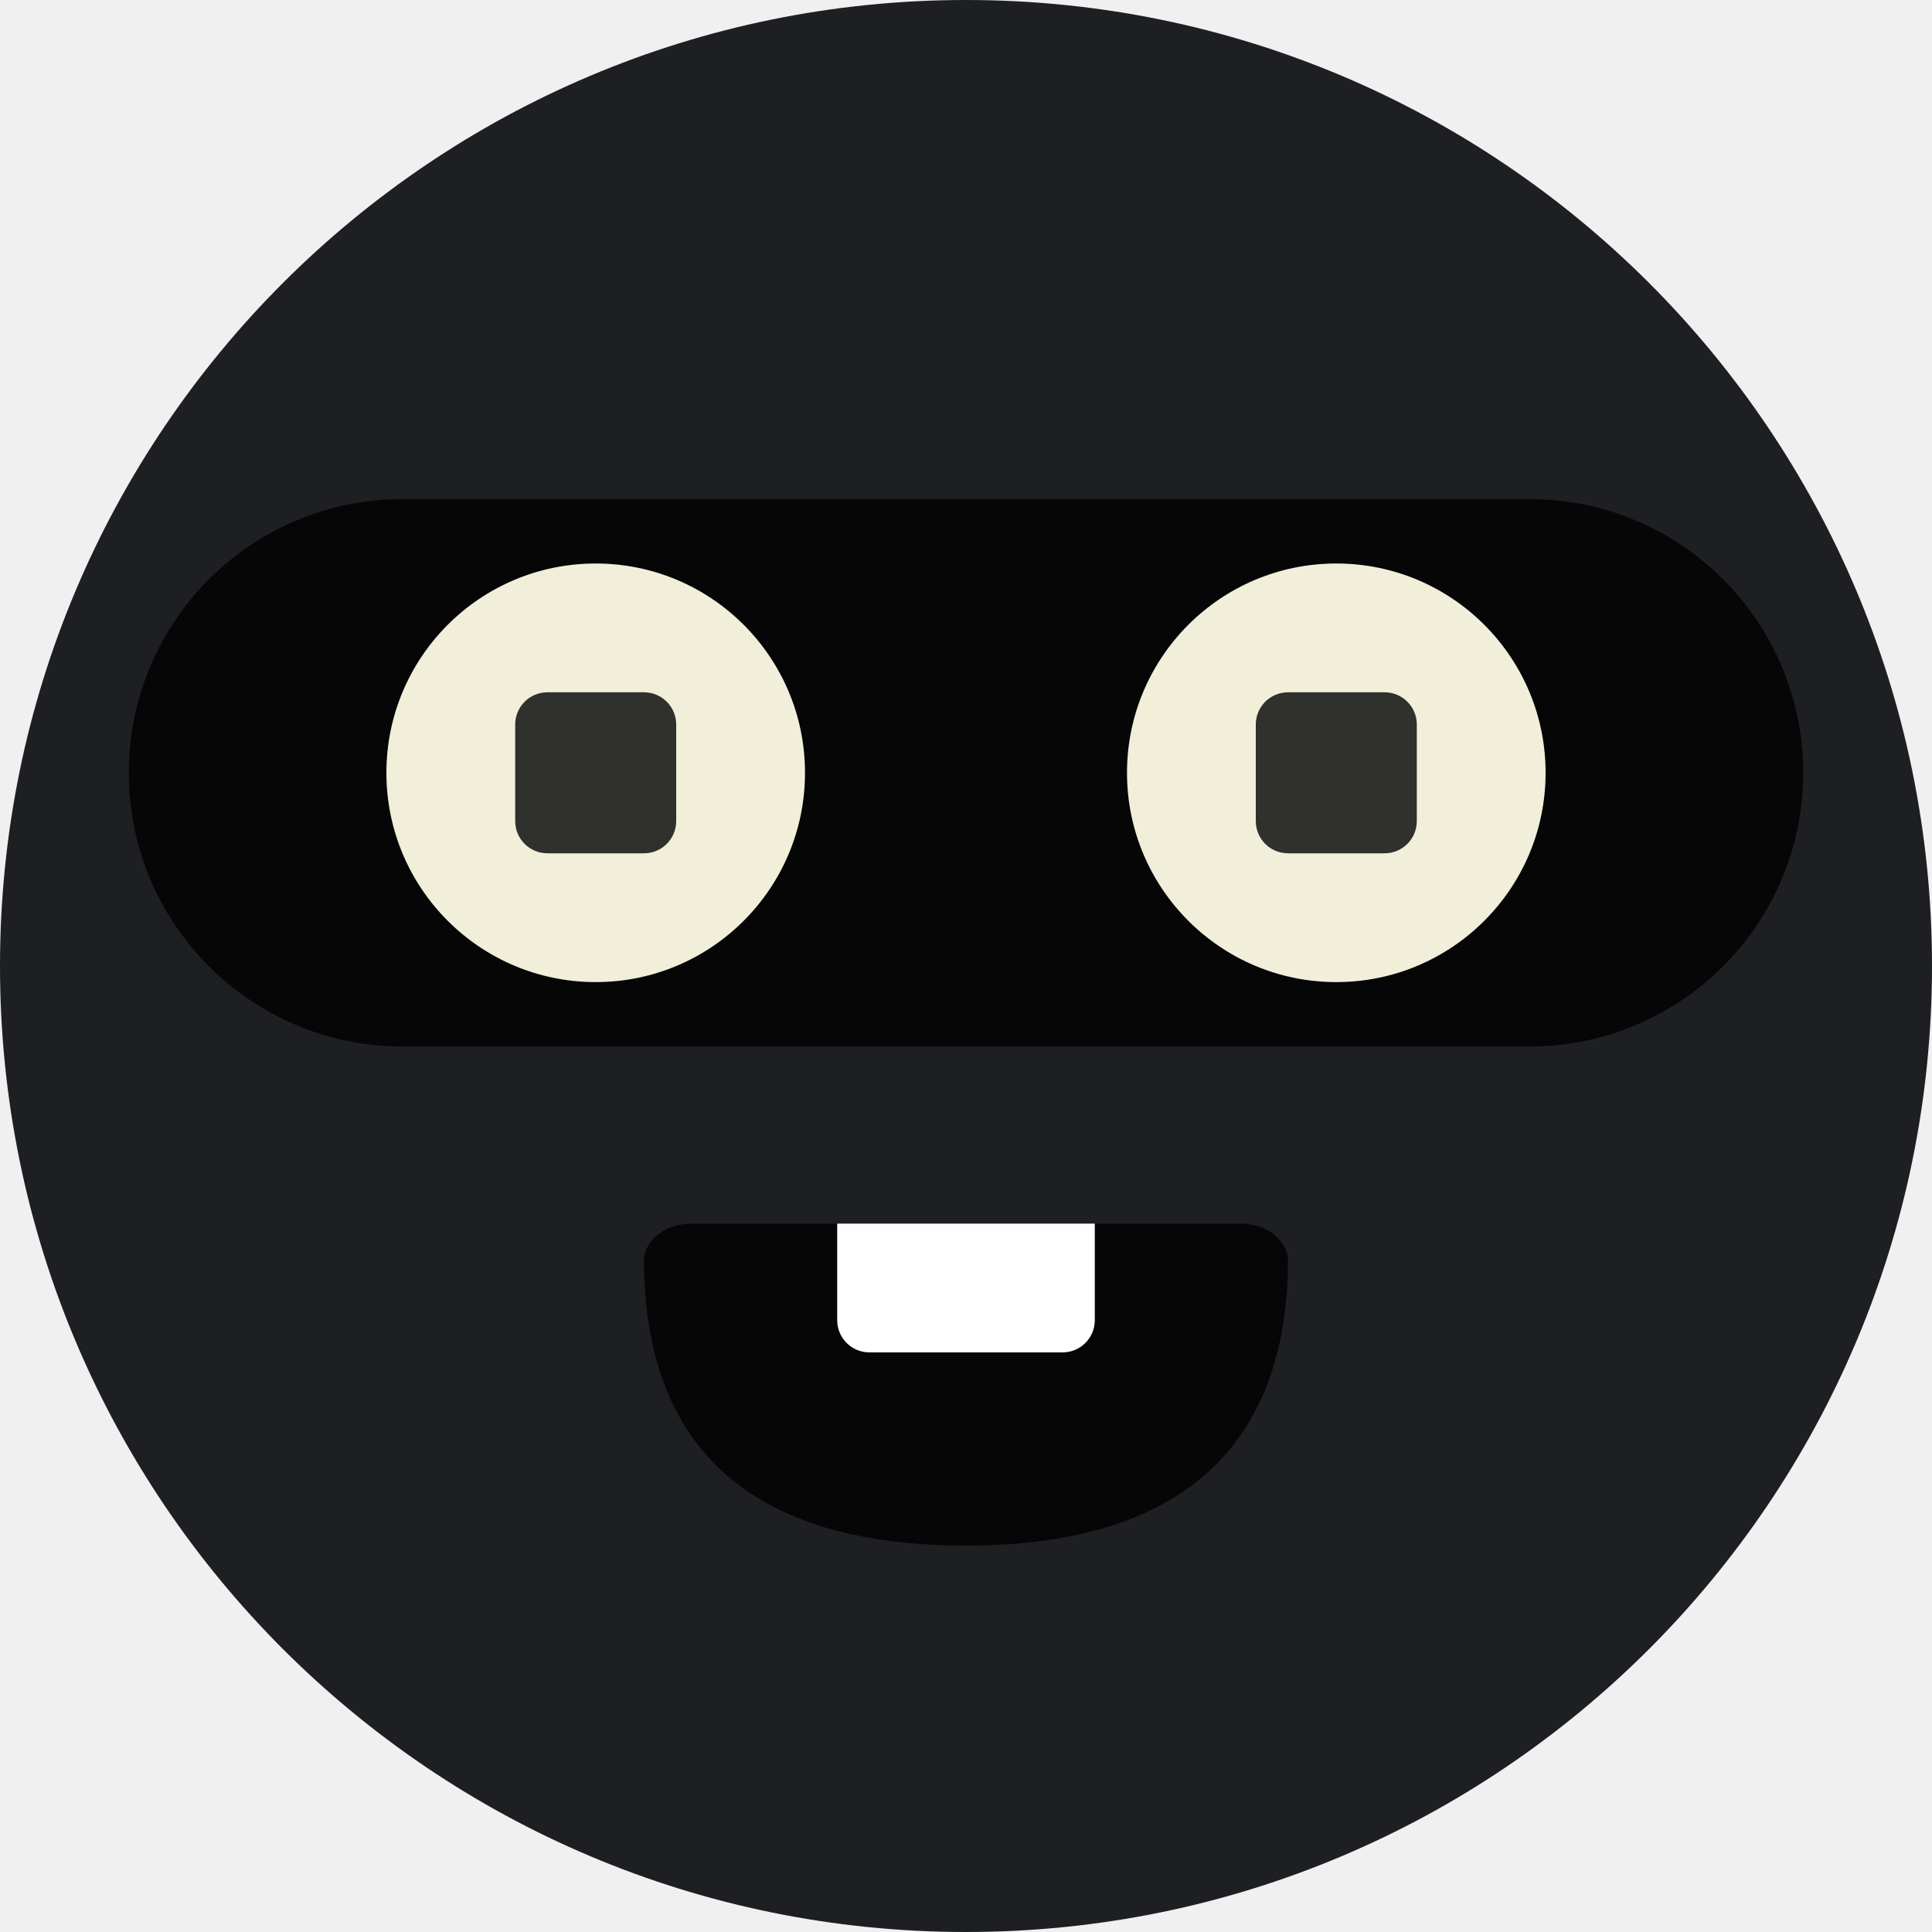
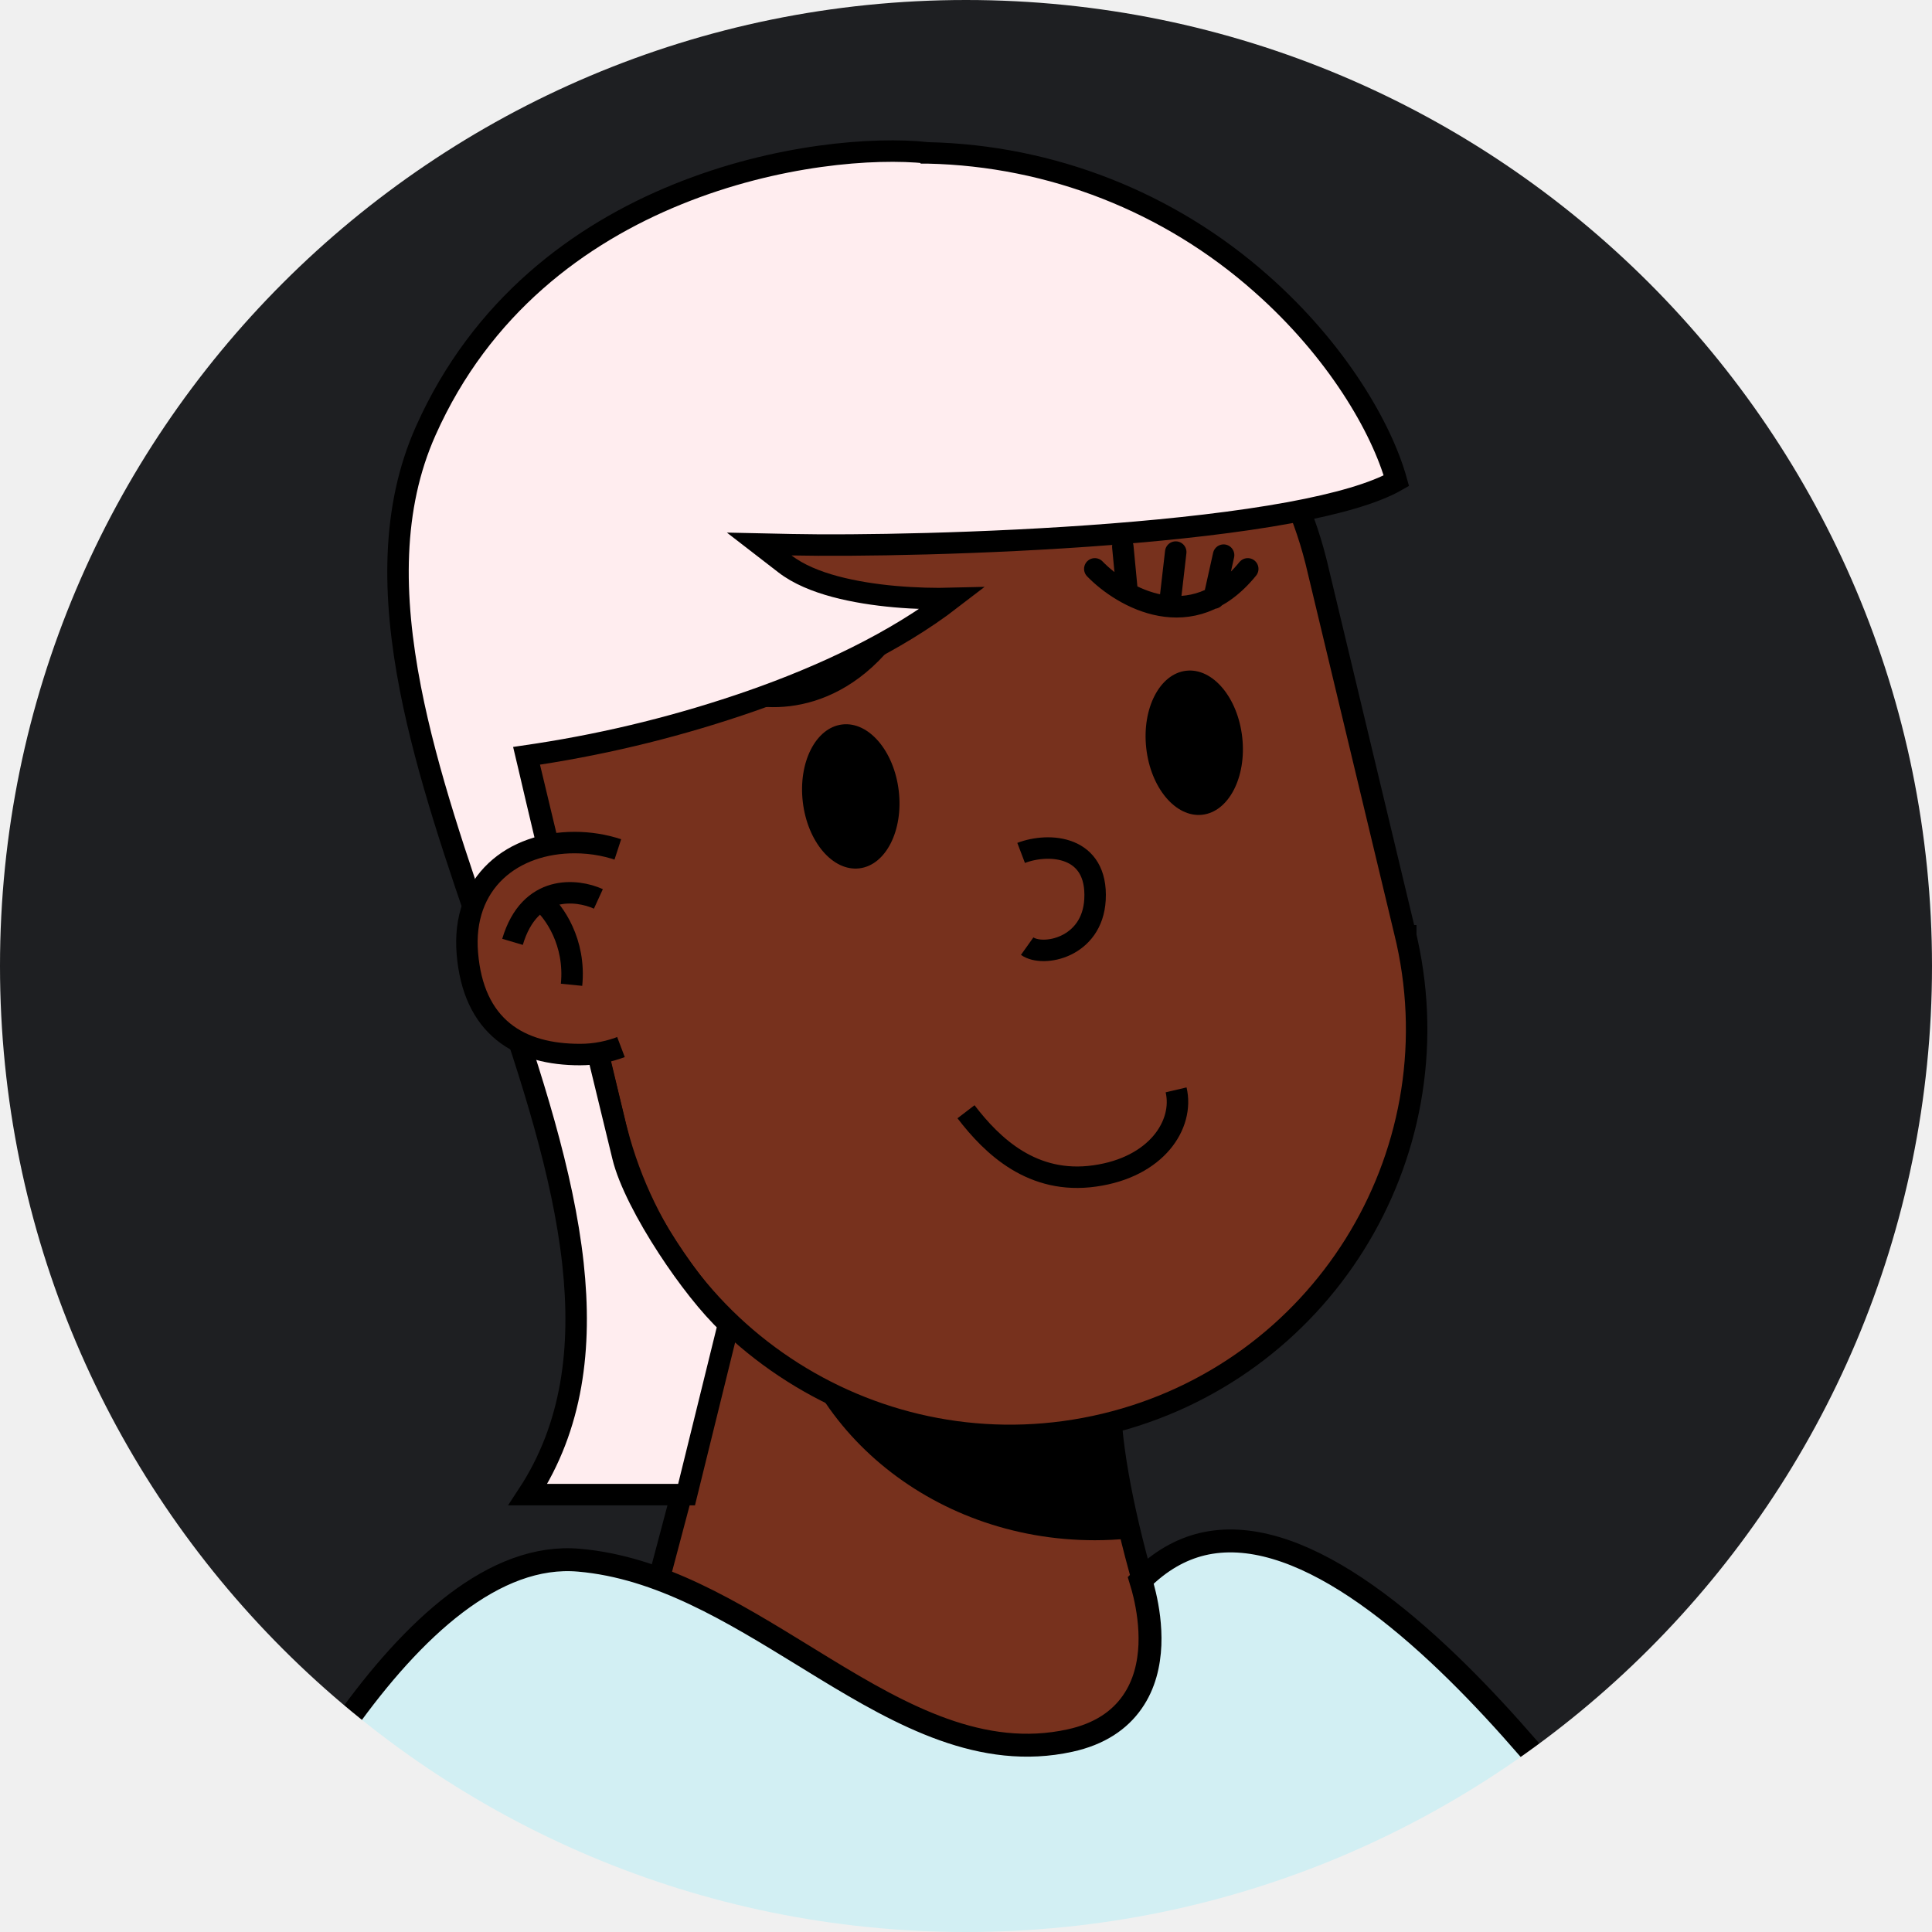
- <svg xmlns="http://www.w3.org/2000/svg" viewBox="0 0 120 120" fill="none" shape-rendering="auto">
+ <svg xmlns="http://www.w3.org/2000/svg" viewBox="0 0 360 360" fill="none" shape-rendering="auto">
  <mask id="viewboxMask">
-     <rect width="120" height="120" rx="60" ry="60" x="0" y="0" fill="#fff" />
+     <rect width="360" height="360" rx="180" ry="180" x="0" y="0" fill="#fff" />
  </mask>
  <g mask="url(#viewboxMask)">
-     <rect fill="#1e1f22" width="120" height="120" x="0" y="0" />
-     <g transform="translate(22 68)">
-       <path fill-rule="evenodd" clip-rule="evenodd" d="M18 10.22C18 21.78 24.47 28 38 28c13.52 0 20-6.34 20-17.78C58 9.5 57.17 8 55 8H21c-2.05 0-3 1.38-3 2.22Z" fill="#000" fill-opacity=".8" />
-       <mask id="mouthSmile02-a" style="mask-type:luminance" maskUnits="userSpaceOnUse" x="18" y="8" width="40" height="20">
-         <path fill-rule="evenodd" clip-rule="evenodd" d="M18 10.22C18 21.78 24.47 28 38 28c13.52 0 20-6.34 20-17.78C58 9.5 57.17 8 55 8H21c-2.05 0-3 1.38-3 2.22Z" fill="#fff" />
-       </mask>
-       <g mask="url(#mouthSmile02-a)">
-         <rect x="30" y="2" width="16" height="14" rx="2" fill="#fff" />
+     <rect fill="#1e1f22" width="360" height="360" x="0" y="0" />
+     <g transform="translate(80 23)">
+       <path d="M154 319.5c-14.4-20-25.67-58.67-27-78L58.5 212 30 319.5h124Z" fill="#77311d" stroke="#000" stroke-width="4" />
+       <path d="M130.37 263.69c-2.1.2-4.22.31-6.37.31-30.78 0-56.05-21.57-58.76-49.1L127 241.5c.38 5.48 1.55 13.32 3.37 22.19Z" fill="#000" style="mix-blend-mode:multiply" />
+       <path d="M181.94 151.37v.01l.1.4.14.65A75.72 75.72 0 0 1 34.93 187.7l-.2-.74L18 117.13l-.06-.29A75.72 75.72 0 0 1 165.2 81.55l.05.21.02.08.05.2.05.2v.01l16.4 68.44.08.34.08.34Z" fill="#77311d" stroke="#000" stroke-width="4" />
+       <g transform="translate(34 102.3)" />
+     </g>
+     <g transform="translate(170 183)">
+       <path d="M10 24.16c4.94 6.45 12.43 13.6 23.98 11.96 11.55-1.62 16.68-9.6 15.17-16.04" stroke="#000000" stroke-width="4" />
+     </g>
+     <g transform="translate(110 102)">
+       <path d="M27 26.5c6.17 2.5 21.1 3 31.5-15M94 4c5.17 5.33 18.1 12.8 28.5 0M37.15 26.46 31 21.03M116.22 9.44l1.78-8M45.6 22.81l-4.05-7.13M108.14 9.02l.94-8.15M52.67 17.2l-2.2-7.9M100 8.03l-.78-8.16" stroke="#000000" stroke-width="4" stroke-linecap="round" />
+     </g>
+     <g transform="translate(49 11)">
+       <path d="M123.79 17.49H123.94a96.78 96.78 0 0 1 62.07 24.36c14.06 12.4 22.45 26.87 25.19 36.73-4.06 2.32-11.01 4.31-19.88 5.95-9.68 1.78-21.3 3.08-33.15 4.01-23.7 1.86-48.2 2.2-59.63 1.96l-6.07-.13 4.8 3.71c2.5 1.93 5.83 3.28 9.34 4.22 3.55.95 7.42 1.54 11.14 1.87 3.82.34 7.55.42 10.64.34-10.59 8.16-24.06 14.44-37.35 19.09a225.88 225.88 0 0 1-39.83 9.92l-2.15.32.5 2.11c3.34 14.43 9.5 39.65 13.62 56.57 1.83 7.5 3.26 13.38 3.87 15.94 1.09 4.56 4.5 11.05 8.4 17.03 3.6 5.52 7.78 10.89 11.32 14.2l-7.84 31.81H49.37c8.34-12.71 10.1-27.4 8.4-42.98-1.84-16.87-7.76-35-14-53.17l-1.85-5.36c-5.69-16.46-11.36-32.88-14.43-48.6-3.4-17.44-3.56-33.75 2.83-48.09 10.34-23.21 28.66-36.7 47-44.12 18.37-7.45 36.61-8.76 46.46-7.71Z" fill="#ffedef" stroke="#000" stroke-width="4" />
+     </g>
+     <g transform="translate(142 119)">
+       <g fill="#000000">
+         <ellipse cx="16.53" cy="29.4" rx="9" ry="13.5" transform="rotate(-6.78 16.53 29.4)" />
+         <ellipse cx="80.53" cy="19.4" rx="9" ry="13.5" transform="rotate(-6.28 80.53 19.4)" />
      </g>
+       <g transform="translate(-40 -8)" />
    </g>
-     <g transform="translate(8 20)">
-       <rect y="11" width="104" height="34" rx="17" fill="#000" fill-opacity=".8" />
-       <circle cx="29" cy="28" r="13" fill="#F1EEDA" />
-       <circle cx="75" cy="28" r="13" fill="#F1EEDA" />
-       <rect x="24" y="23" width="10" height="10" rx="2" fill="#000" fill-opacity=".8" />
-       <rect x="70" y="23" width="10" height="10" rx="2" fill="#000" fill-opacity=".8" />
+     <g transform="rotate(-8 1149.44 -1186.92)">
+       <path d="M12.3 12.34c5.45-1.24 14.38.62 12.42 10.54-1.74 8.82-11.1 9.3-13.72 6.82" stroke="#000" stroke-width="4" />
+     </g>
+     <g transform="translate(84 154)">
+       <path d="M30.5 6.18A23.78 23.78 0 0 0 23.08 5c-10.5 0-19 6.5-18 18.5 1.04 12.5 8.5 17 19 17A19.6 19.6 0 0 0 31 39.23" stroke="#000" stroke-width="8" />
+       <path d="M31.5 39.04a19.38 19.38 0 0 1-7.42 1.46c-10.5 0-17.96-4.5-19-17-1-12 7.5-18.5 18-18.5 3.14 0 6.19.6 8.92 1.73l-.5 32.3Z" fill="#77311d" />
+       <path d="M27.5 13.5c-4-1.83-12.8-2.8-16 8" stroke="#000" stroke-width="4" />
+       <path d="M17 14c2.17 1.83 6.3 7.5 5.5 15.5" stroke="#000" stroke-width="4" />
+       <g transform="translate(3 35)" />
+     </g>
+     <g transform="translate(53 272)">
+       <path d="M260.37 90.86H-12.54l.1-.2C-7.89 81.38.5 64.31 11.4 49.03c6.2-8.67 13.13-16.65 20.54-22.27 7.41-5.61 15.12-8.73 22.95-8.04 15.06 1.31 28.46 9.56 41.93 17.83l3.83 2.35c14.48 8.82 29.35 17.02 45.72 13.43 5.53-1.2 9.26-3.8 11.6-7.16 2.32-3.3 3.15-7.15 3.3-10.66.14-3.52-.4-6.85-.96-9.26a39.89 39.89 0 0 0-.75-2.78c3.63-3.64 7.47-5.77 11.43-6.73 4.3-1.03 8.89-.73 13.72.7 9.73 2.87 20.14 10.25 30.3 19.73 18.61 17.37 35.69 41.14 45.36 54.68Z" fill="#d2eff3" stroke="#000" stroke-width="4.27" />
    </g>
  </g>
</svg>
